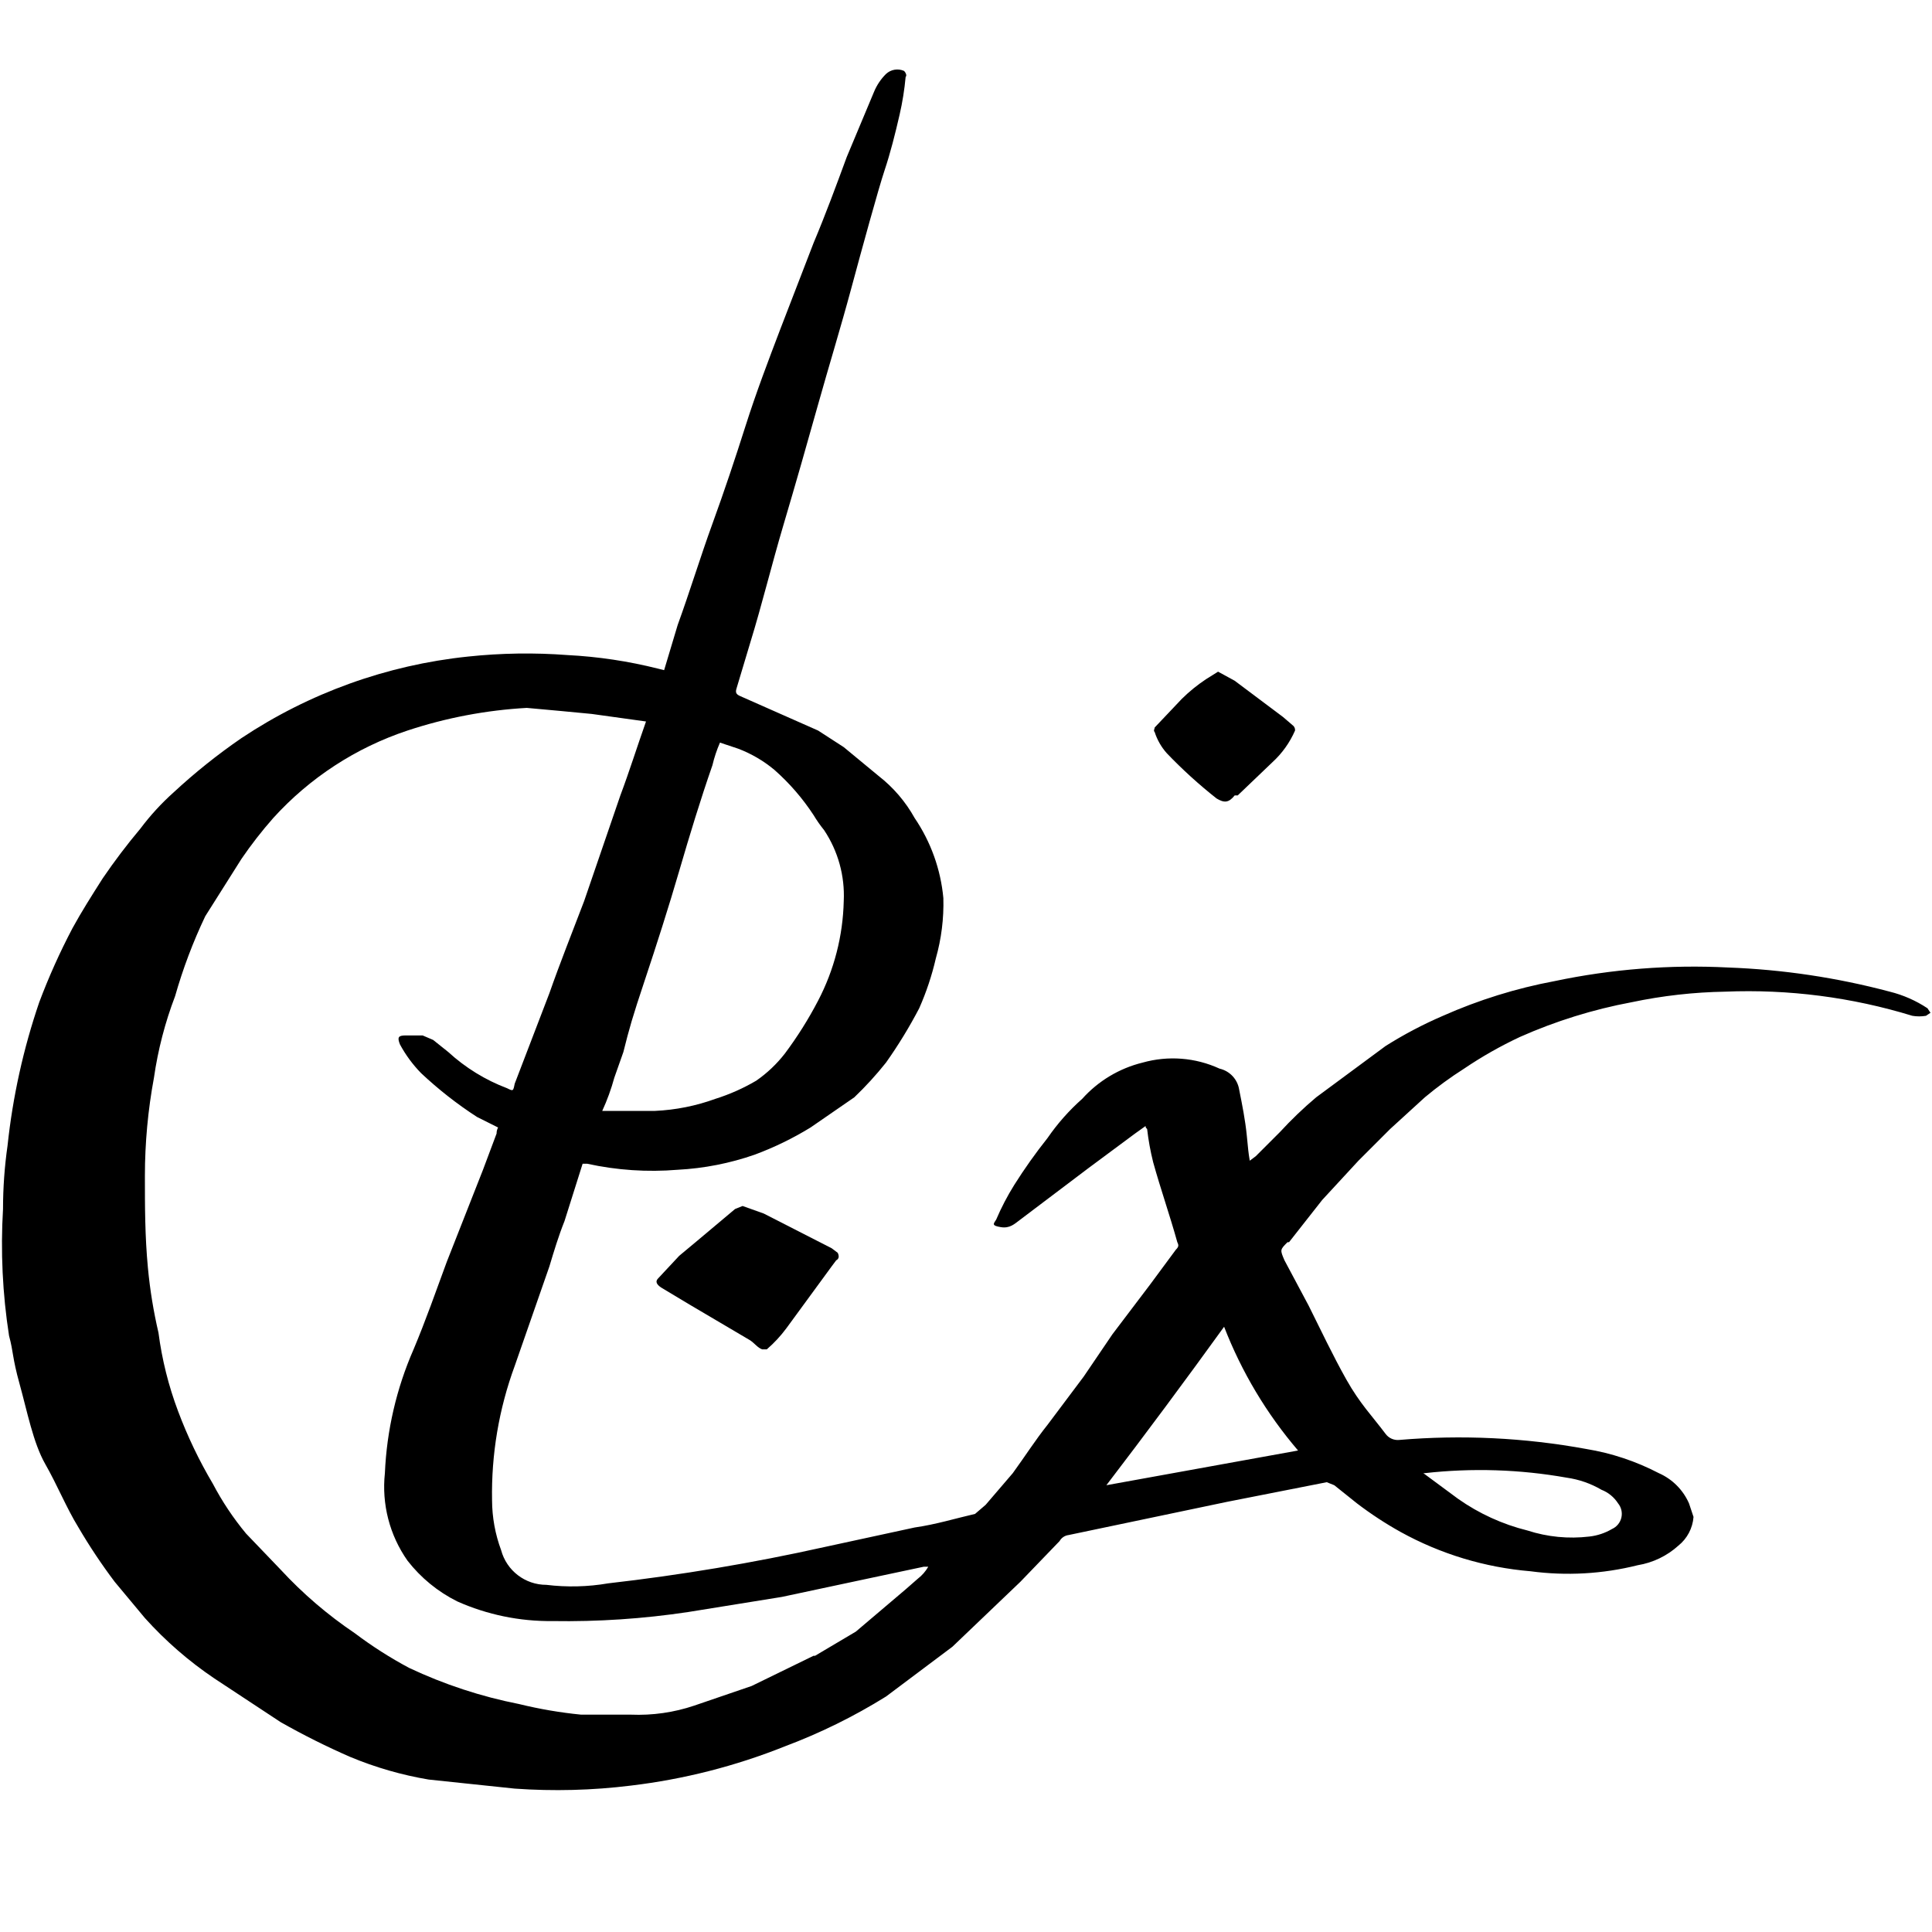
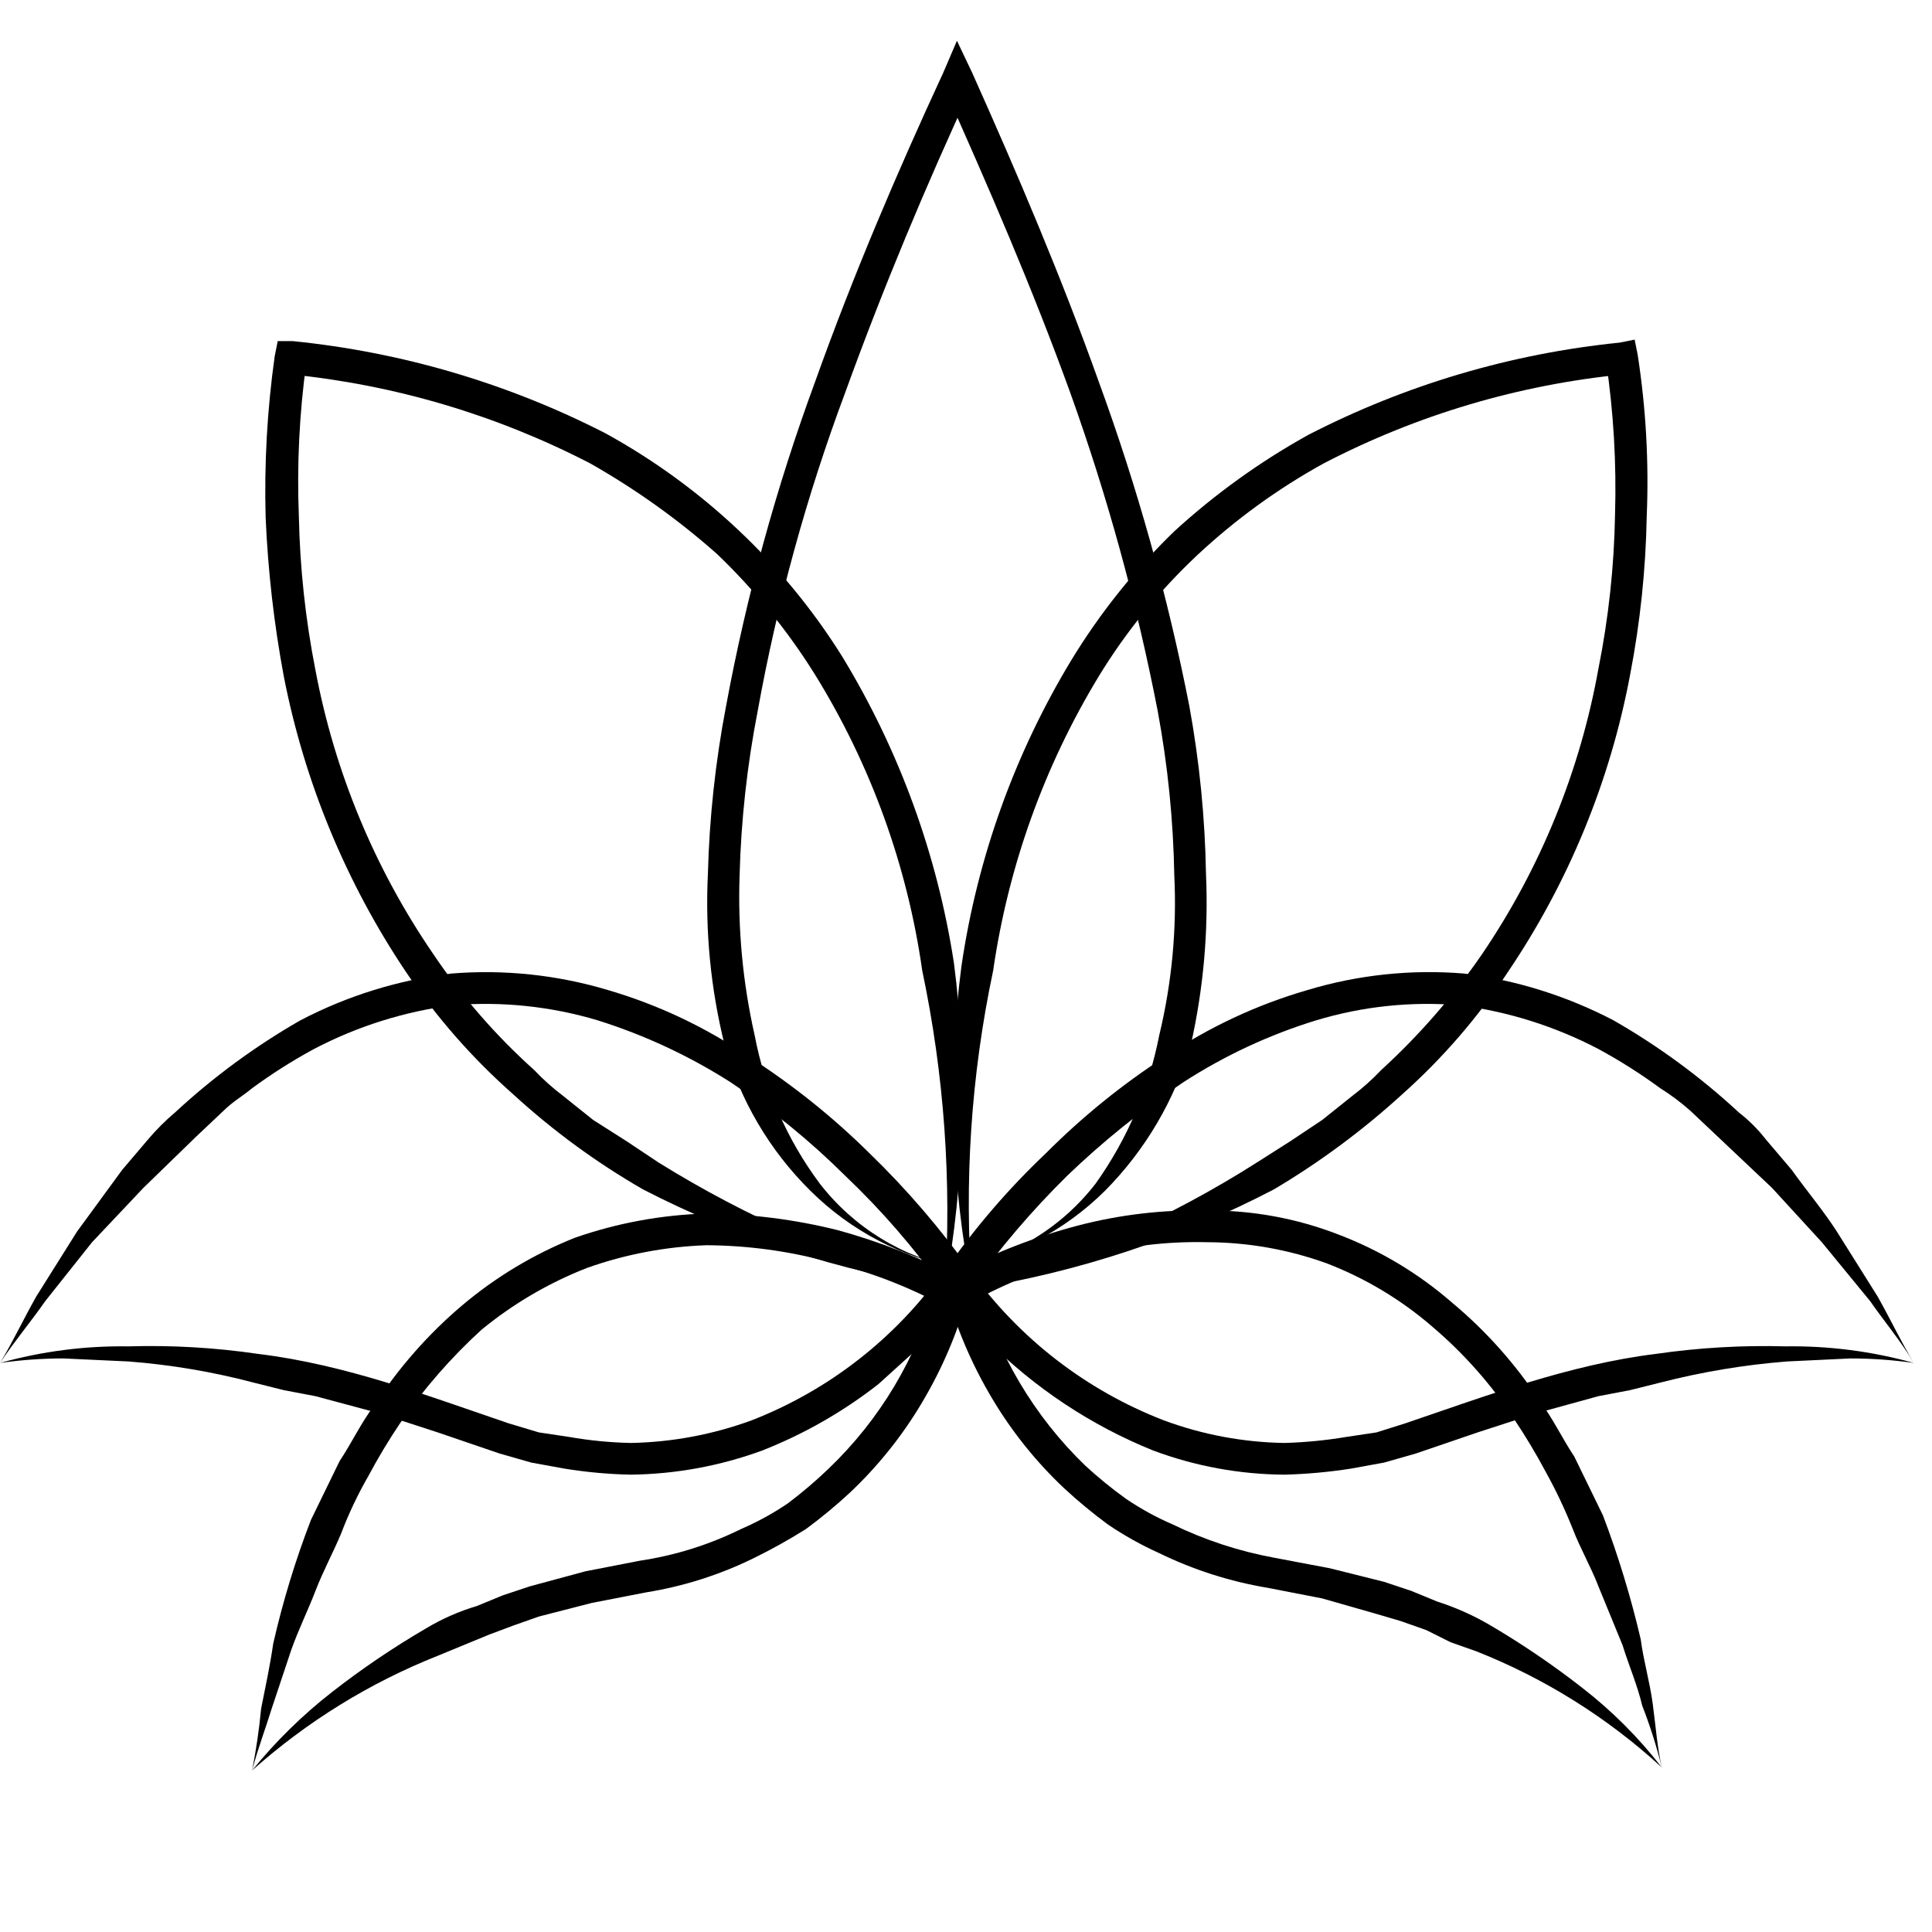
- <svg xmlns="http://www.w3.org/2000/svg" id="Layer_1" width="128" height="128" viewBox="0 0 128 128" fill="#000">
-   <path d="M44 44.4l.9-3c.8-2.2 1.5-4.5 2.3-6.7s1.5-4.3 2.2-6.5 1.5-4.3 2.3-6.4l2.2-5.7c.8-1.9 1.5-3.8 2.2-5.7l1.8-4.3a3.6 3.6 0 0 1 .8-1.2 1.1 1.1 0 0 1 1.2-.2c.1.1.2.3.1.4a18.7 18.7 0 0 1-.4 2.5c-.3 1.3-.6 2.5-1 3.7s-1.5 5.2-2.2 7.8-1.5 5.2-2.2 7.7-1.5 5.3-2.3 8-1.4 5.2-2.2 7.8l-.9 3c-.1.3 0 .4.2.5l5.2 2.3 1.7 1.1 2.3 1.9a9.2 9.2 0 0 1 2.4 2.8 11.3 11.3 0 0 1 1.9 5.3 13.3 13.3 0 0 1-.5 4 18.3 18.3 0 0 1-1.1 3.3 31.3 31.3 0 0 1-2.2 3.6 22.9 22.9 0 0 1-2.1 2.3l-2.9 2a21.2 21.2 0 0 1-3.7 1.8 18.4 18.4 0 0 1-5.1 1 20.2 20.2 0 0 1-6-.4h-.3l-1.2 3.8c-.4 1-.7 2-1 3l-2.3 6.6a24.5 24.5 0 0 0-1.5 8.9 9.6 9.6 0 0 0 .6 3.3 3.1 3.1 0 0 0 3 2.3 14.1 14.1 0 0 0 4.1-.1 137.6 137.6 0 0 0 14.3-2.4l6-1.3c1.4-.2 2.7-.6 4-.9l.7-.6 1.8-2.1c.8-1.1 1.5-2.2 2.3-3.2l2.4-3.2 1.9-2.8 2.5-3.3 1.7-2.3c.2-.2.2-.3.1-.5-.5-1.8-1.1-3.5-1.6-5.3a17 17 0 0 1-.4-2.2c-.1-.1-.1-.1-.1-.2l-.7.5-3.1 2.3-4.5 3.4c-.4.3-.7.6-1.3.5s-.5-.2-.3-.5a16.7 16.7 0 0 1 1.2-2.3 34.6 34.6 0 0 1 2.2-3.1 14.3 14.3 0 0 1 2.3-2.6 7.9 7.9 0 0 1 4-2.4 7.4 7.4 0 0 1 5.1.4 1.7 1.7 0 0 1 1.3 1.4c.2 1 .4 2 .5 3s.1 1.1.2 1.7l.4-.3 1.6-1.6a26.1 26.1 0 0 1 2.4-2.3l4.6-3.4a27.5 27.5 0 0 1 3.8-2A33.3 33.3 0 0 1 103 65a44.7 44.7 0 0 1 11.5-.9 48.6 48.6 0 0 1 10.7 1.6 8 8 0 0 1 2.5 1.1l.2.3-.3.2a2.7 2.7 0 0 1-.9 0 37.1 37.1 0 0 0-12.4-1.6 32.7 32.7 0 0 0-6.2.7 33.3 33.3 0 0 0-7.4 2.3 27.1 27.1 0 0 0-3.7 2.1 24.8 24.8 0 0 0-2.6 1.9l-2.3 2.1-2.1 2.1-2.4 2.6-2.2 2.8h-.1c-.5.5-.5.5-.2 1.2l1.6 3c.8 1.6 1.6 3.3 2.5 4.9s1.7 2.4 2.6 3.6a1 1 0 0 0 .9.4 46.8 46.8 0 0 1 12.4.6 16 16 0 0 1 4.8 1.6 3.9 3.9 0 0 1 2 2l.3.9a2.7 2.7 0 0 1-1 1.9 5.3 5.3 0 0 1-2.7 1.3 18.9 18.9 0 0 1-7.1.4 21.5 21.5 0 0 1-8.6-2.6 24 24 0 0 1-2.9-1.9l-1.5-1.2-.5-.2-6.6 1.3-10.5 2.2a.8.8 0 0 0-.6.4l-2.6 2.7-4.5 4.3-1.2.9-3.2 2.4a37.9 37.9 0 0 1-6.7 3.3 40.3 40.3 0 0 1-10.2 2.6 39.7 39.7 0 0 1-7.7.2l-5.7-.6a23.8 23.8 0 0 1-5.2-1.5 49.3 49.3 0 0 1-4.6-2.3l-4.4-2.9a24.9 24.9 0 0 1-4.6-4l-2-2.4a37.5 37.5 0 0 1-2.4-3.6C4.4 99.9 3.8 98.4 3 97s-1.2-3.5-1.7-5.3-.4-2.1-.7-3.2a39.4 39.4 0 0 1-.4-8.4 29.7 29.7 0 0 1 .3-4.2 43.6 43.6 0 0 1 2.1-9.5 43.1 43.1 0 0 1 2.2-4.9c.6-1.1 1.3-2.2 2-3.3a40.8 40.8 0 0 1 2.5-3.3 16.5 16.5 0 0 1 2.2-2.4 39.4 39.4 0 0 1 4.5-3.6 33.3 33.3 0 0 1 15-5.4 36.4 36.4 0 0 1 6.6-.1 31.1 31.1 0 0 1 6 .9zm-1.2 3.4l-3.6-.5-2.1-.2-2.2-.2a30.6 30.6 0 0 0-7.9 1.5 20.9 20.9 0 0 0-8.9 5.8 27.8 27.8 0 0 0-2.1 2.7l-2.4 3.8a33.9 33.9 0 0 0-2 5.3 25.2 25.2 0 0 0-1.4 5.4 35.7 35.7 0 0 0-.6 6.5c0 2 0 4 .2 6.1a32.1 32.1 0 0 0 .7 4.3 23.3 23.3 0 0 0 1.3 5.2 30.2 30.2 0 0 0 2.3 4.8 19 19 0 0 0 2.2 3.3l2.3 2.4a27.9 27.9 0 0 0 4.9 4.2 27.4 27.4 0 0 0 3.6 2.3 31.2 31.2 0 0 0 7.3 2.4 29.3 29.3 0 0 0 4.1.7h3.3a11.6 11.6 0 0 0 4.2-.6l3.8-1.3 4.1-2h.1l2.7-1.6 3.3-2.8.8-.7a2.7 2.7 0 0 0 .7-.8h-.3l-3.3.7-6.1 1.3-6.2 1a54.5 54.5 0 0 1-9 .6 15.1 15.1 0 0 1-6.3-1.3 9.6 9.6 0 0 1-3.3-2.7 8.5 8.5 0 0 1-1.5-5.8 22.9 22.9 0 0 1 1.9-8.2c.8-1.9 1.5-3.9 2.2-5.8l2.4-6.1.9-2.4a.8.8 0 0 1 .1-.4l-1.4-.7a26.3 26.3 0 0 1-3.7-2.9 8.5 8.5 0 0 1-1.4-1.9c-.2-.5-.1-.6.4-.6H28l.7.3 1 .8a12.1 12.1 0 0 0 3.9 2.4c.4.2.4.2.5-.3l2.3-6c.7-2 1.5-4 2.3-6.1l2.4-7c.6-1.6 1.1-3.2 1.7-4.9zm4.9 1.4a8.8 8.8 0 0 0-.5 1.5c-.8 2.3-1.5 4.6-2.2 7s-1.5 4.9-2.3 7.3-1 3.1-1.4 4.7l-.6 1.7a14.3 14.3 0 0 1-.8 2.2h3.5a13.5 13.5 0 0 0 4-.8 13.1 13.1 0 0 0 2.7-1.2 8.6 8.6 0 0 0 1.9-1.8 25.6 25.6 0 0 0 2.2-3.5 15 15 0 0 0 1.7-6.6 7.8 7.8 0 0 0-1.3-4.7 8.6 8.6 0 0 1-.7-1 14.8 14.8 0 0 0-2.6-3 8.4 8.4 0 0 0-2.4-1.4zm33.4 38.7q-3.9 5.4-7.8 10.5L86 96.1a28.4 28.4 0 0 1-4.9-8.2zm13.3 9.7h-.1l2.3 1.7a13.7 13.7 0 0 0 4.6 2.1 9.6 9.6 0 0 0 4.1.4 3.8 3.8 0 0 0 1.5-.5 1.1 1.1 0 0 0 .4-1.7 2.3 2.3 0 0 0-1.1-.9 6.3 6.3 0 0 0-2.3-.8 32.8 32.8 0 0 0-9.4-.3z" />
-   <path d="M49.2 79.9l1.4.5 4.5 2.3.4.3c.1.2.1.4-.1.5l-.3.4-3 4.1a8.6 8.6 0 0 1-1.3 1.4h-.3c-.3-.1-.5-.4-.8-.6l-3.9-2.3-2-1.2c-.3-.2-.4-.4-.2-.6l1.4-1.5 1.2-1 2.5-2.1zm31.5-35.4l1.1.6 3.2 2.4.7.6a.4.4 0 0 1 .1.3 6.2 6.2 0 0 1-1.5 2.1L82 52.7h-.2c-.4.5-.7.5-1.2.2a31.8 31.8 0 0 1-3.3-3 3.9 3.9 0 0 1-.8-1.4c-.1-.1 0-.2 0-.3l1.8-1.9a10.7 10.7 0 0 1 1.6-1.3z" />
+ <svg xmlns="http://www.w3.org/2000/svg" width="128" height="128" viewBox="0 0 128 128">
+   <path d="M63.4 84a15 15 0 0 0 9.2-5.6 25.2 25.2 0 0 0 4.2-9.8 37.4 37.4 0 0 0 1-10.6 66 66 0 0 0-1.1-10.9A143.5 143.5 0 0 0 70.9 26c-2.5-6.9-5.4-13.6-8.4-20.3h1.9C61.3 12.4 58.5 19.1 56 26a122.4 122.4 0 0 0-5.8 21.1A66.1 66.1 0 0 0 49 58a41.5 41.5 0 0 0 1 10.6 23.9 23.9 0 0 0 4.3 9.8 15.1 15.1 0 0 0 9.1 5.6zm0 0a18.7 18.7 0 0 1-9.7-5.1 21.8 21.8 0 0 1-5.7-9.7 39.1 39.1 0 0 1-1.1-11.3 68.5 68.5 0 0 1 1.2-11.1A131.4 131.4 0 0 1 54 25.3c2.5-7 5.4-13.8 8.5-20.5l.9-2.1 1 2.1c3 6.7 5.9 13.5 8.4 20.5a142.5 142.5 0 0 1 6 21.5 68.4 68.4 0 0 1 1.1 11.1 42.9 42.9 0 0 1-1 11.3 22.7 22.7 0 0 1-5.7 9.7 18.6 18.6 0 0 1-9.8 5.1z" />
+   <path d="M16.7 117.3a40.1 40.1 0 0 0 .6-4.1c.3-1.5.6-2.9.8-4.3a59.6 59.6 0 0 1 2.5-8.2l1.9-3.9c.8-1.2 1.4-2.5 2.3-3.7a30.2 30.2 0 0 1 5.8-6.6 27.2 27.2 0 0 1 7.5-4.5 29 29 0 0 1 8.7-1.6 37 37 0 0 1 8.7 1.1 40.2 40.2 0 0 1 8.1 3.2l.7.4-.2.8a29 29 0 0 1-3 7 27.5 27.5 0 0 1-4.8 6 33.6 33.6 0 0 1-2.9 2.4 37.2 37.2 0 0 1-3.4 1.9 25.3 25.3 0 0 1-7.2 2.3l-3.6.7-3.5.9-1.7.6-1.6.6-1.7.7-1.7.7a41.4 41.4 0 0 0-12.3 7.6zm0 0a32.7 32.7 0 0 1 5.3-5.2 56 56 0 0 1 6.2-4.2 14.7 14.7 0 0 1 3.4-1.5l1.7-.7 1.8-.6 3.7-1 3.6-.7a22.7 22.7 0 0 0 6.7-2.1 18.7 18.7 0 0 0 3.1-1.7 29.8 29.8 0 0 0 2.7-2.3A26 26 0 0 0 62 85.4l.5 1.1a31.5 31.5 0 0 0-7.6-2.9 31.6 31.6 0 0 0-8.1-1.1 26.3 26.3 0 0 0-7.9 1.5 25.8 25.8 0 0 0-7 4.1 35.9 35.9 0 0 0-5.4 6.2 40.5 40.5 0 0 0-2.1 3.5 26.4 26.4 0 0 0-1.8 3.8c-.5 1.2-1.2 2.5-1.7 3.8s-1.1 2.5-1.6 3.9l-1.3 3.9c-.4 1.3-.9 2.6-1.3 4.1z" />
+   <path d="M110.1 117.1a33.1 33.1 0 0 0-1.3-4.1c-.3-1.3-.9-2.7-1.3-4l-1.6-3.9c-.5-1.3-1.2-2.5-1.7-3.8a32.6 32.6 0 0 0-1.8-3.8 40.5 40.5 0 0 0-2.1-3.5 28.8 28.8 0 0 0-5.4-6.1 23.7 23.7 0 0 0-7-4.2 23.5 23.5 0 0 0-7.9-1.4 27.7 27.7 0 0 0-8.1 1 31.7 31.7 0 0 0-7.6 3l.5-1.2a26.3 26.3 0 0 0 7.1 12 28.8 28.8 0 0 0 2.7 2.2 18.7 18.7 0 0 0 3.1 1.7 26.3 26.3 0 0 0 6.7 2.2l3.7.7 3.6.9 1.8.6 1.7.7a17.5 17.5 0 0 1 3.4 1.5 56 56 0 0 1 6.2 4.2 29.5 29.5 0 0 1 5.3 5.3zm0 0a39.8 39.8 0 0 0-12.3-7.7l-1.7-.6-1.6-.8-1.7-.6-1.7-.5-3.5-1-3.6-.7a26.3 26.3 0 0 1-7.2-2.3 22.7 22.7 0 0 1-3.4-1.9 33.6 33.6 0 0 1-2.9-2.4 27.5 27.5 0 0 1-4.8-6 29 29 0 0 1-3-7l-.2-.8.7-.4a38.8 38.8 0 0 1 8.2-3.2 31.1 31.1 0 0 1 8.6-1 23.5 23.5 0 0 1 8.7 1.6 25 25 0 0 1 7.5 4.5 29.7 29.7 0 0 1 5.8 6.5c.9 1.2 1.5 2.5 2.3 3.7l1.9 3.9a64.1 64.1 0 0 1 2.5 8.2c.2 1.5.6 2.8.8 4.3s.3 2.9.6 4.2z" />
+   <path d="M0 90.3c.8-1.3 1.5-2.8 2.4-4.4l2.7-4.3 3-4.1 1.7-2a15.3 15.3 0 0 1 1.8-1.8 45.5 45.5 0 0 1 8.3-6.1 29.1 29.1 0 0 1 10-3.1 28.2 28.2 0 0 1 10.4 1.1 33 33 0 0 1 9.3 4.4 48.8 48.8 0 0 1 8 6.4 56.1 56.1 0 0 1 6.7 7.8l.4.6-.4.6a30.7 30.7 0 0 1-2.9 3.4l-3.2 2.9a30.8 30.8 0 0 1-7.7 4.4 26.2 26.2 0 0 1-8.7 1.6 31.3 31.3 0 0 1-4.4-.4l-2.2-.4-2.1-.6-4.1-1.4-4-1.3-4.1-1.1-2.1-.4-2-.5a46.4 46.4 0 0 0-8.3-1.4L4.2 90a29.7 29.7 0 0 0-4.2.3zm0 0a30 30 0 0 1 8.5-1.1 49.1 49.1 0 0 1 8.6.5c5.8.7 11.3 2.8 16.6 4.6l2 .6 2 .3a27.1 27.1 0 0 0 4.1.4 24.6 24.6 0 0 0 8-1.5 28.1 28.1 0 0 0 12.7-9.9v1.2a51.4 51.4 0 0 0-6.5-7.5 50.2 50.2 0 0 0-7.6-6.2 37 37 0 0 0-8.8-4.1 26 26 0 0 0-9.6-1 27.4 27.4 0 0 0-9.2 2.9 35.4 35.4 0 0 0-4.1 2.6c-.6.5-1.3.9-1.9 1.5L13 75.3l-3.5 3.4-3.4 3.6L3 86.2c-.9 1.3-2 2.6-3 4.1z" />
+   <path d="M126.8 90.3c-.9-1.5-2-2.8-2.9-4.1l-3.2-3.9-3.3-3.6-3.6-3.4-1.8-1.7a14.9 14.9 0 0 0-2-1.5 35.4 35.4 0 0 0-4.1-2.6 27.4 27.4 0 0 0-9.2-2.9 25.5 25.5 0 0 0-9.5 1 35.3 35.3 0 0 0-8.8 4.1 56.5 56.5 0 0 0-7.7 6.2 57.6 57.6 0 0 0-6.4 7.5v-1.2a28.4 28.4 0 0 0 12.8 9.9 24.1 24.1 0 0 0 8 1.5 29.9 29.9 0 0 0 4.1-.4l2-.3 1.9-.6c5.3-1.8 10.9-3.9 16.6-4.6a50.2 50.2 0 0 1 8.6-.5 30 30 0 0 1 8.5 1.1zm0 0a29.7 29.7 0 0 0-4.2-.3l-4.2.2a49.1 49.1 0 0 0-8.4 1.4l-2 .5-2.1.4-4 1.1-4 1.3-4.1 1.4-2.1.6-2.2.4a34.2 34.2 0 0 1-4.4.4 25.3 25.3 0 0 1-8.7-1.6 32.9 32.9 0 0 1-11-7.3c-1-1.1-2-2.2-2.9-3.4l-.4-.6.5-.6a50.1 50.1 0 0 1 6.7-7.8 48.1 48.1 0 0 1 7.9-6.4 33.6 33.6 0 0 1 9.4-4.4A28 28 0 0 1 97 64.5a29.3 29.3 0 0 1 9.9 3.1 45.5 45.5 0 0 1 8.3 6.1 10.2 10.2 0 0 1 1.8 1.8l1.7 2c1 1.4 2.1 2.7 3 4.1l2.7 4.3c.9 1.6 1.6 3.1 2.4 4.4z" />
+   <path d="M62.6 85.3a77.4 77.4 0 0 0-1.5-21A50.9 50.9 0 0 0 54 44.7a41.4 41.4 0 0 0-6.5-8 49.4 49.4 0 0 0-8.4-6 55.2 55.2 0 0 0-19.9-5.9l1.1-.8a57.7 57.7 0 0 0-.5 10.2 58.9 58.9 0 0 0 1.1 10.2 49.4 49.4 0 0 0 7.8 18.8 41.2 41.2 0 0 0 6.7 7.7 15.4 15.4 0 0 0 1.9 1.7l2 1.6 2.2 1.4 2.1 1.4a71.7 71.7 0 0 0 19 8.3zm0 0a65.1 65.1 0 0 1-20-6.5 48.7 48.7 0 0 1-8.6-6.3 42.1 42.1 0 0 1-7.1-8.1 53.6 53.6 0 0 1-8.1-19.6 75 75 0 0 1-1.2-10.5 64 64 0 0 1 .6-10.7l.2-1h1a58.2 58.2 0 0 1 20.7 6.1 43.1 43.1 0 0 1 8.8 6.4 42.3 42.3 0 0 1 6.9 8.4 55.2 55.2 0 0 1 7.4 20.3 65.1 65.1 0 0 1 .5 10.8 63.5 63.5 0 0 1-1.1 10.7z" />
+   <path d="M64.4 85.4a63.7 63.7 0 0 1-1.2-10.7 64.4 64.4 0 0 1 .5-10.7A54.4 54.4 0 0 1 71 43.7a43 43 0 0 1 6.8-8.5 46.7 46.7 0 0 1 8.9-6.4 57.7 57.7 0 0 1 20.6-6.1l1-.2.2 1a54.9 54.9 0 0 1 .6 10.7 61.3 61.3 0 0 1-1.1 10.5 52.4 52.4 0 0 1-8.1 19.7 41.2 41.2 0 0 1-7 8.1 51.9 51.9 0 0 1-8.5 6.3 65.4 65.4 0 0 1-20 6.6zm0 0A69.9 69.9 0 0 0 83.3 77l2.2-1.4 2.1-1.4 2-1.6a15.4 15.4 0 0 0 1.9-1.7 44.6 44.6 0 0 0 6.7-7.7 49.1 49.1 0 0 0 7.7-18.9 56.9 56.9 0 0 0 1.1-10.2 57.6 57.6 0 0 0-.6-10.2l1.2.9a54.6 54.6 0 0 0-19.9 5.9 41.9 41.9 0 0 0-8.4 6.1 38.6 38.6 0 0 0-6.5 8 51.9 51.9 0 0 0-7 19.5 74.6 74.6 0 0 0-1.4 21.1z" />
</svg>
